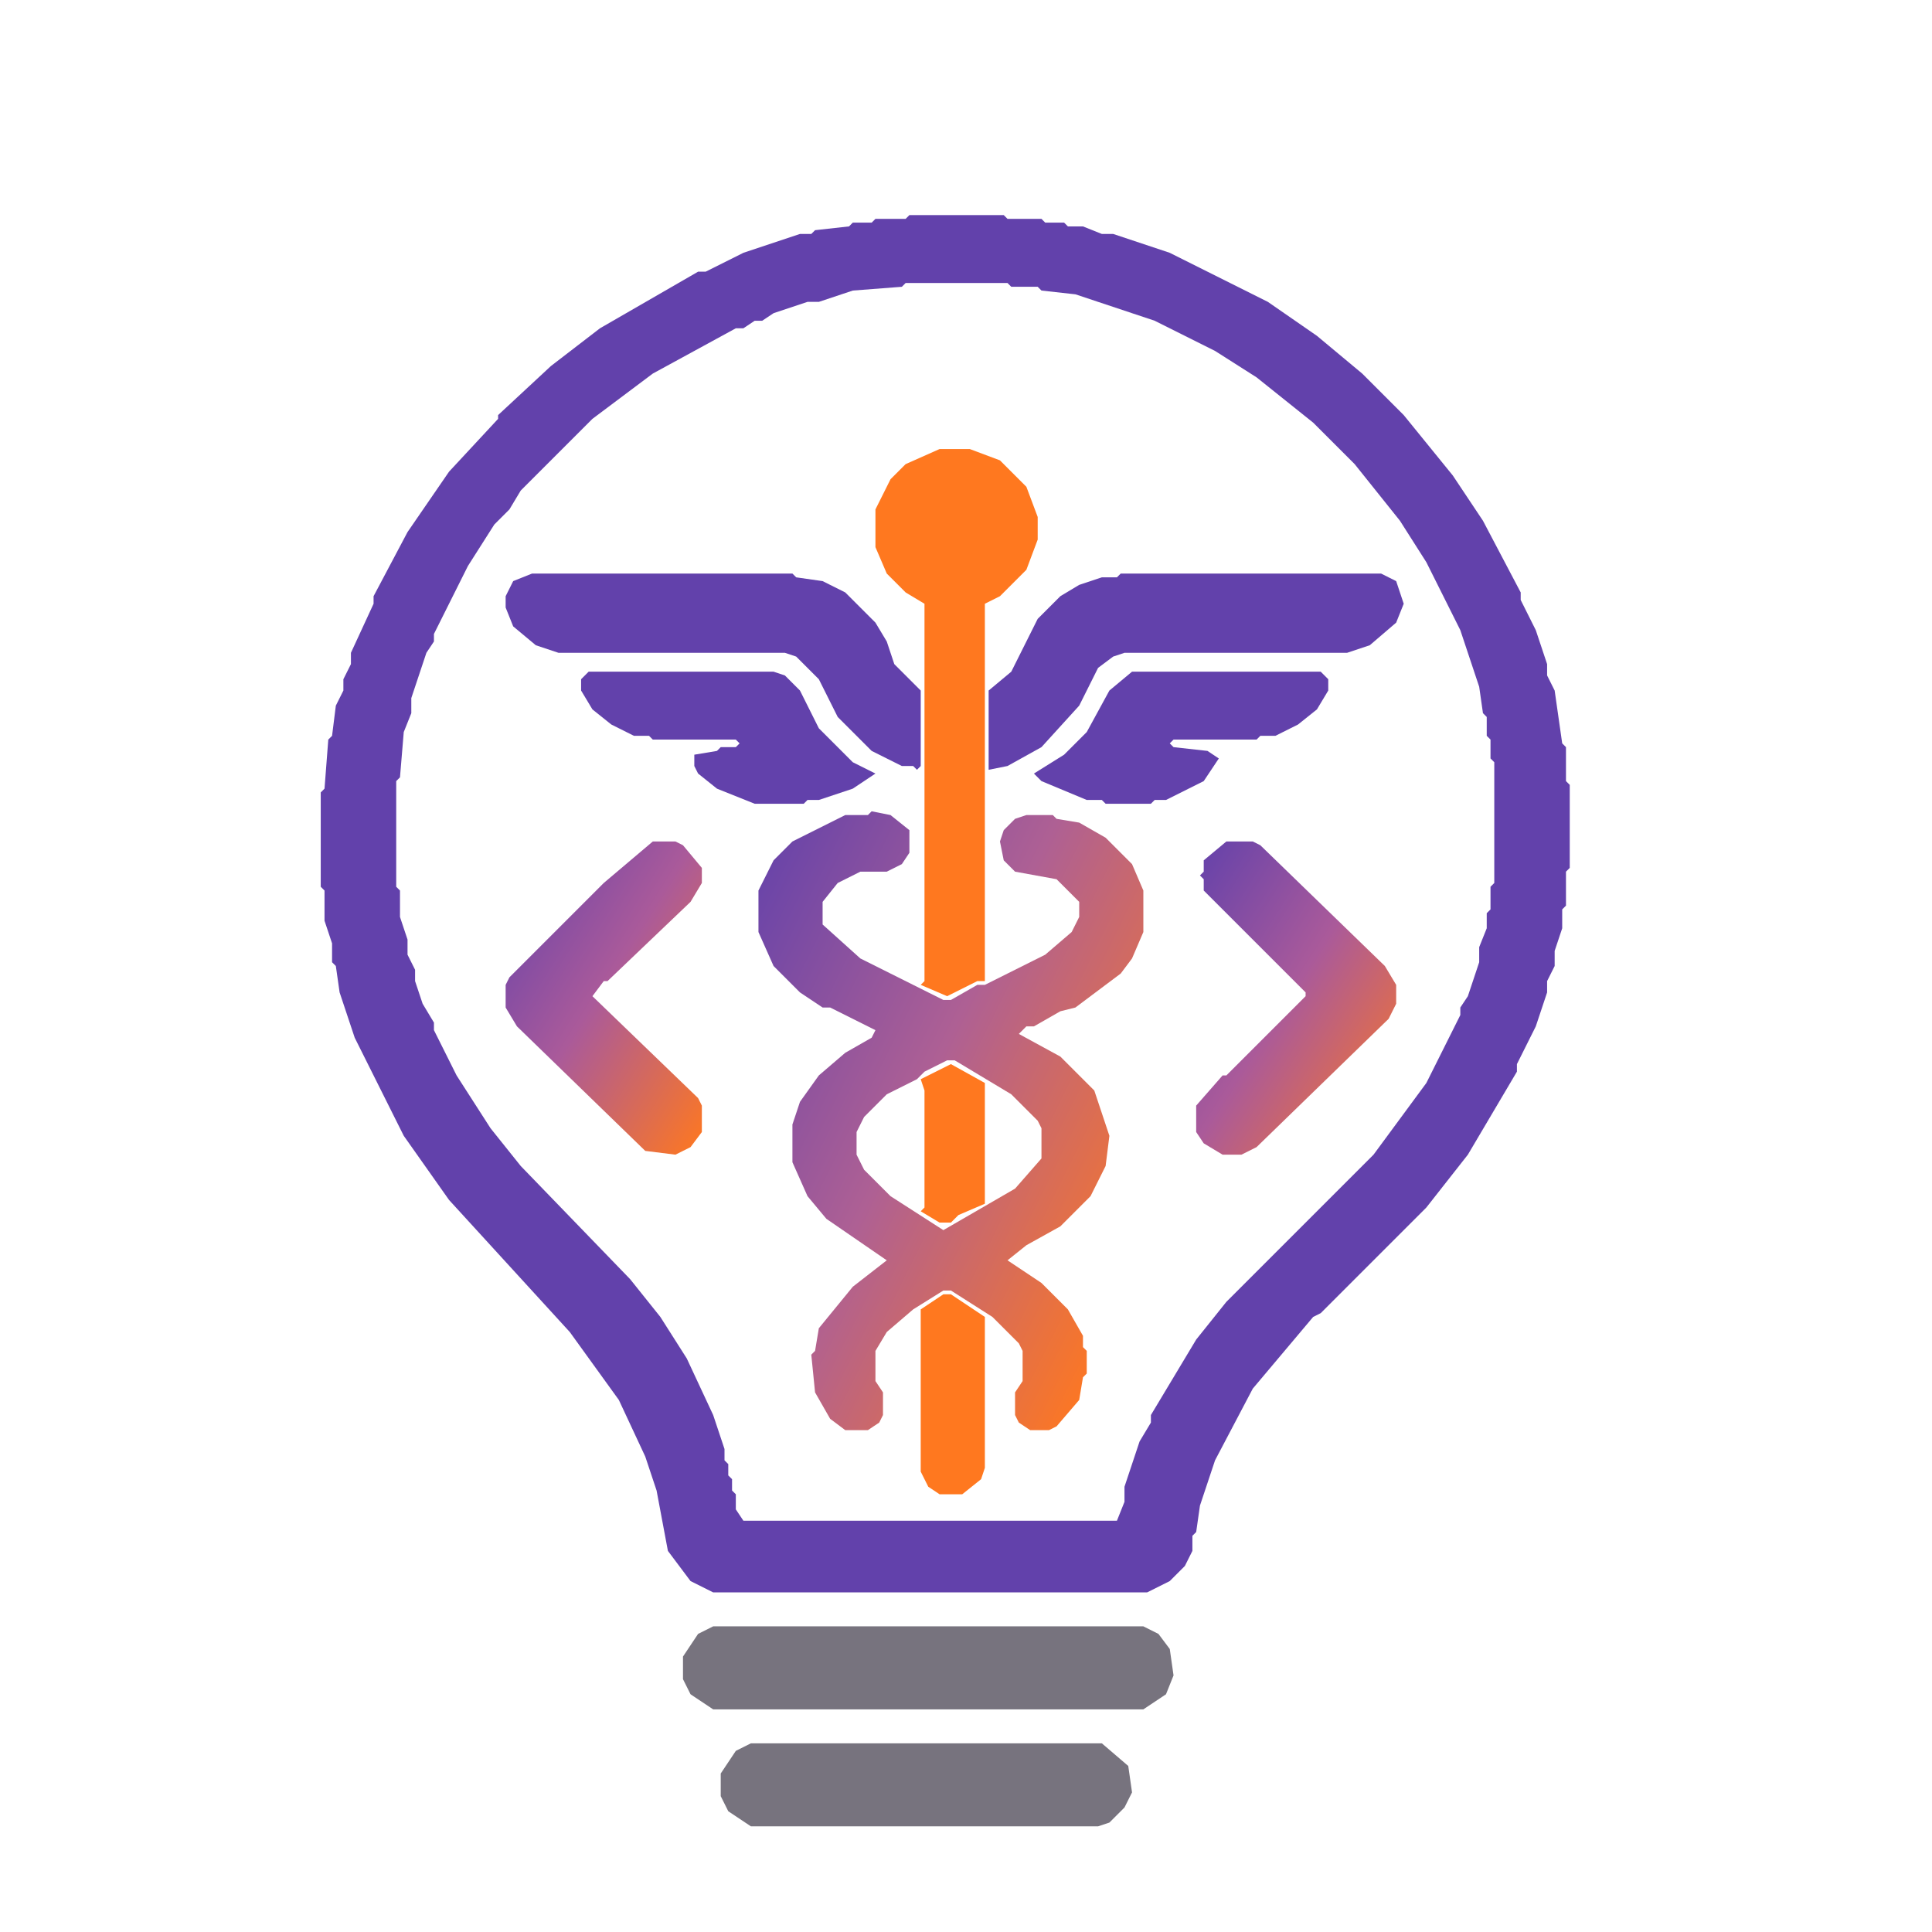
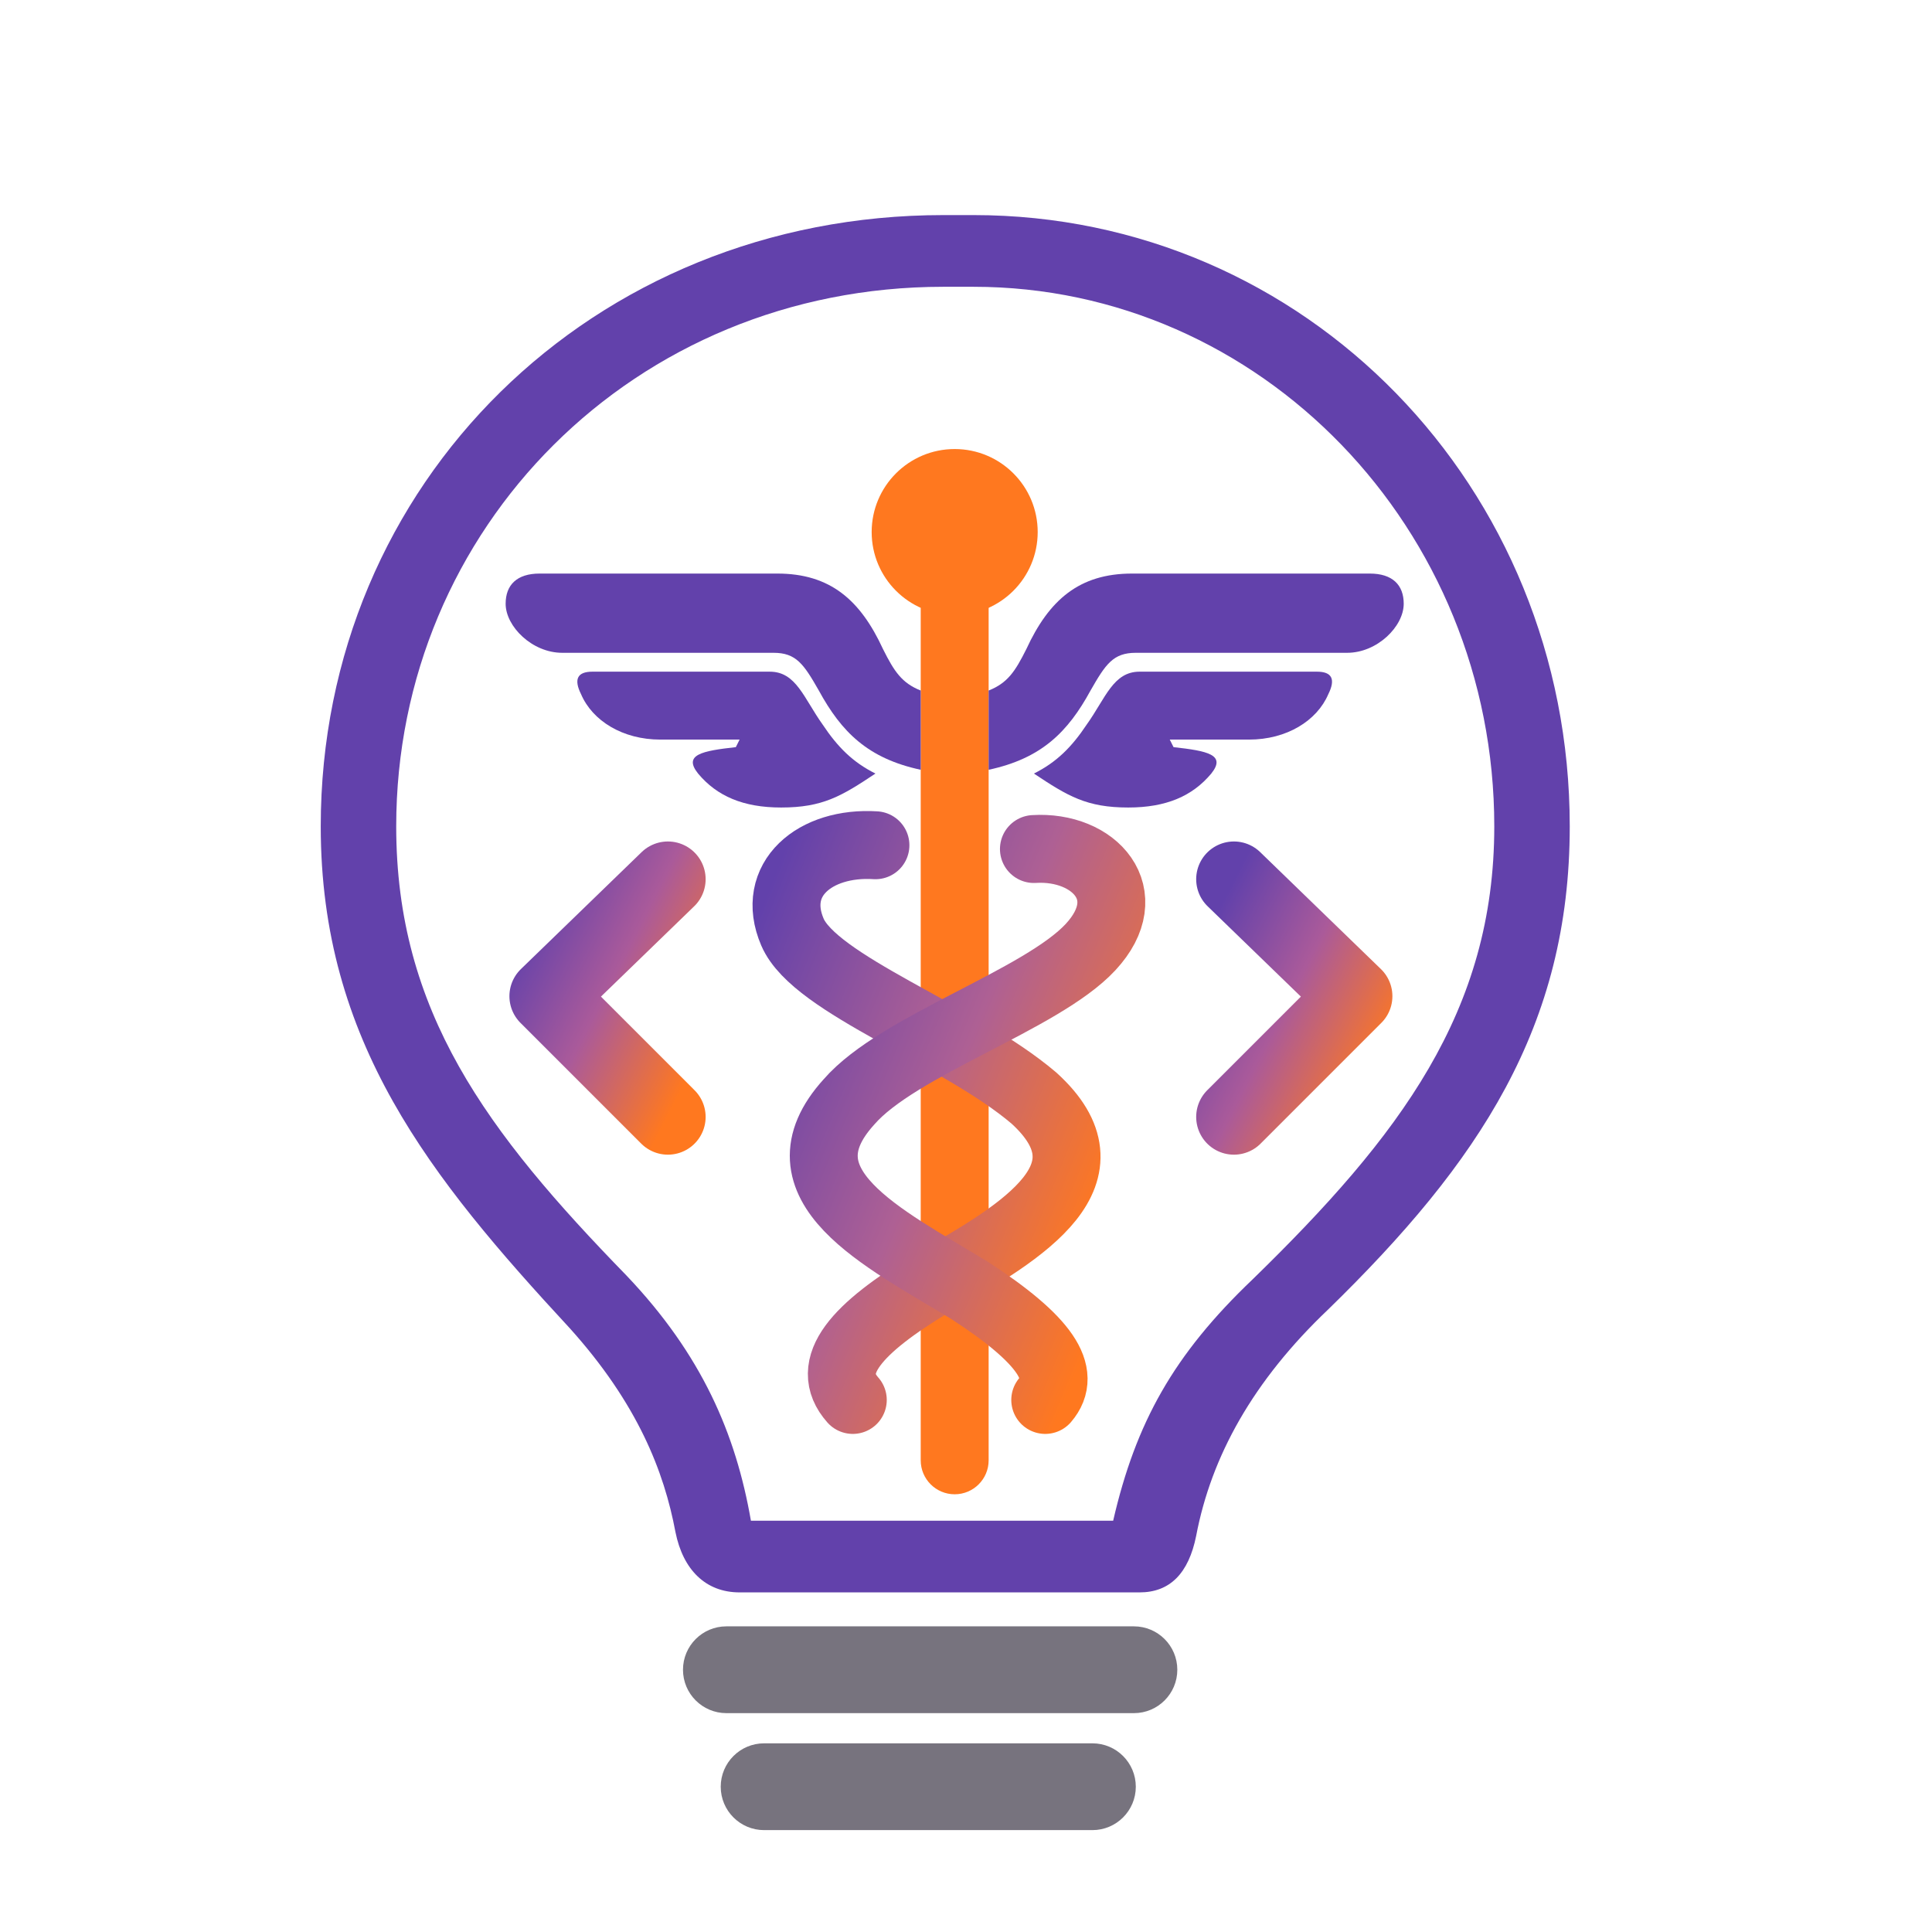
- <svg xmlns="http://www.w3.org/2000/svg" viewBox="0 0 512 512" role="img" aria-label="Lâmpada com código e símbolo da contabilidade">
+ <svg xmlns="http://www.w3.org/2000/svg" viewBox="0 0 512 512" shape-rendering="geometricPrecision" role="img" aria-label="Lâmpada com código e símbolo da contabilidade">
  <defs>
    <linearGradient id="logo-code-gradient" x1="0" y1="0" x2="1" y2="1">
      <stop stop-color="#6241ab" />
      <stop offset=".48" stop-color="#aa5a9a" />
      <stop offset="1" stop-color="#ff781f" />
    </linearGradient>
    <linearGradient id="logo-snake-gradient" x1="0" y1="0" x2="1" y2=".8">
      <stop stop-color="#6241ab" />
      <stop offset=".48" stop-color="#ae6094" />
      <stop offset="1" stop-color="#ff781f" />
    </linearGradient>
  </defs>
-   <path class="bulb-outline" d="M226,77 239,76 240,75 267,75 268,76 275,76 276,77 285,78 306,85 322,93 333,100 348,112 359,123 371,138 378,149 387,167 392,182 393,189 394,190 394,195 395,196 395,201 396,202 396,234 395,235 395,241 394,242 394,246 392,251 392,255 389,264 387,267 387,269 378,287 364,306 325,345 317,355 305,375 305,377 302,382 298,394 298,398 296,403 197,403 195,400 195,396 194,395 194,392 193,391 193,388 192,387 192,384 189,375 182,360 175,349 167,339 138,309 130,299 121,285 115,273 115,271 112,266 110,260 110,257 108,253 108,249 106,243 106,236 105,235 105,207 106,206 107,194 109,189 109,185 113,173 115,170 115,168 124,150 131,139 135,135 138,130 157,111 173,99 195,87 197,87 200,85 202,85 205,83 214,80 217,80ZM216,61 215,62 212,62 197,67 187,72 185,72 159,87 146,97 132,110 132,111 119,125 108,141 99,158 99,160 93,173 93,176 91,180 91,183 89,187 88,195 87,196 86,209 85,210 85,235 86,236 86,244 88,250 88,255 89,256 90,263 94,275 107,301 119,318 151,353 164,371 171,386 174,395 177,411 183,419 189,422 304,422 310,419 314,415 316,411 316,407 317,406 318,399 322,387 332,368 348,349 350,348 378,320 389,306 402,284 402,282 407,272 410,263 410,260 412,256 412,252 414,246 414,241 415,240 415,231 416,230 416,208 415,207 415,198 414,197 412,183 410,179 410,176 407,167 403,159 403,157 393,138 385,126 372,110 361,99 349,89 336,80 310,67 295,62 292,62 287,60 283,60 282,59 277,59 276,58 267,58 266,57 241,57 240,58 232,58 231,59 226,59 225,60Z" fill="#6241ab" fill-rule="evenodd" />
-   <path class="bulb-staff" d="M250,343 244,347 244,390 246,394 249,396 255,396 260,392 261,389 261,349 252,343ZM252,282 244,286 245,289 245,320 244,321 249,324 252,324 254,322 261,319 261,287ZM257,119 249,119 240,123 236,127 232,135 232,145 235,152 240,157 245,160 245,260 244,261 251,264 259,260 261,260 261,160 265,158 272,151 275,143 275,137 272,129 265,122Z" fill="#ff781f" fill-rule="evenodd" />
-   <path class="bulb-wings" d="M274,205 276,207 288,212 292,212 293,213 305,213 306,212 309,212 319,207 323,201 320,199 311,198 310,197 311,196 333,196 334,195 338,195 344,192 349,188 352,183 352,180 350,178 300,178 294,183 288,194 282,200ZM154,180 154,183 157,188 162,192 168,195 172,195 173,196 195,196 196,197 195,198 191,198 190,199 184,200 184,203 185,205 190,209 200,213 213,213 214,212 217,212 226,209 232,205 226,202 217,193 212,183 208,179 205,178 156,178ZM262,204 267,203 276,198 286,187 291,177 295,174 298,173 357,173 363,171 370,165 372,160 370,154 366,152 297,152 296,153 292,153 286,155 281,158 275,164 268,178 262,183ZM134,158 134,161 136,166 142,171 148,173 208,173 211,174 217,180 222,190 231,199 239,203 242,203 243,204 244,203 244,183 237,176 235,170 232,165 224,157 218,154 211,153 210,152 141,152 136,154Z" fill="#6241ab" fill-rule="evenodd" />
-   <path class="bulb-snakes" d="M253,281 268,290 275,297 276,299 276,307 269,315 250,326 236,317 229,310 227,306 227,300 229,296 235,290 243,286 245,284 251,281ZM210,223 205,228 201,236 201,247 205,256 212,263 218,267 220,267 232,273 231,275 224,279 217,285 212,292 210,298 210,308 214,317 219,323 235,334 226,341 217,352 216,358 215,359 216,369 220,376 224,379 230,379 233,377 234,375 234,369 232,366 232,358 235,353 242,347 250,342 252,342 263,349 270,356 271,358 271,366 269,369 269,375 270,377 273,379 278,379 280,378 286,371 287,365 288,364 288,358 287,357 287,354 283,347 276,340 267,334 272,330 281,325 289,317 293,309 294,301 290,289 281,280 270,274 272,272 274,272 281,268 285,267 297,258 300,254 303,247 303,236 300,229 293,222 286,218 280,217 279,216 272,216 269,217 266,220 265,223 266,228 269,231 280,233 286,239 286,243 284,247 277,253 261,261 259,261 252,265 250,265 228,254 218,245 218,239 222,234 228,231 235,231 239,229 241,226 241,220 236,216 231,215 230,216 224,216Z" fill="url(#logo-snake-gradient)" fill-rule="evenodd" />
-   <path class="logo-bracket-left" d="M173,223 160,234 135,259 134,261 134,267 137,272 171,305 179,306 183,304 186,300 186,293 185,291 157,264 160,260 161,260 183,239 186,234 186,230 181,224 179,223Z" fill="url(#logo-code-gradient)" fill-rule="evenodd" />
-   <path class="logo-bracket-right" d="M325,223 319,228 319,231 318,232 319,233 319,236 346,263 346,264 325,285 324,285 317,293 317,300 319,303 324,306 329,306 333,304 368,270 370,266 370,261 367,256 334,224 332,223Z" fill="url(#logo-code-gradient)" fill-rule="evenodd" />
-   <path class="bulb-socket" d="M191,470 191,476 193,480 199,484 291,484 294,483 298,479 300,475 299,468 292,462 199,462 195,464ZM181,439 181,445 183,449 189,453 303,453 309,449 311,444 310,437 307,433 303,431 189,431 185,433Z" fill="#77737e" fill-rule="evenodd" />
+   <path class="bulb-outline" d="M250 57 C157 57 85 128 85 219 C85 276 114 312 151 352 C169 372 176 390 179 406 C181 416 187 422 196 422 H302 C310 422 315 417 317 407 C321 386 332 366 352 347 C392 308 416 272 416 219 C416 129 346 57 258 57 Z M250 76 C168 76 105 140 105 219 C105 268 129 300 166 338 C186 359 195 380 199 403 H295 C301 377 311 359 332 339 C371 301 396 268 396 219 C396 140 334 76 258 76 Z" fill="#6241ab" fill-rule="evenodd" />
+   <g class="bulb-staff" fill="#ff781f">
+     <circle cx="253" cy="141" r="22" />
+     <rect x="244" y="151" width="18" height="245" rx="9" />
+   </g>
+   <g class="bulb-wings" fill="#6241ab">
+     <path d="M244 204 C230 201 223 194 217 183 C213 176 211 173 205 173 H149 C141 173 134 166 134 160 C134 155 137 152 143 152 H206 C220 152 228 159 234 172 C237 178 239 181 244 183 Z" />
+     <path d="M157 178 H204 C211 178 213 185 218 192 C222 198 226 202 232 205 C223 211 218 214 207 214 C197 214 190 211 185 205 C181 200 186 199 195 198 L196 196 H175 C165 196 157 191 154 184 C152 180 153 178 157 178 Z" />
+     <g transform="translate(506 0) scale(-1 1)">
+       <path d="M244 204 C230 201 223 194 217 183 C213 176 211 173 205 173 H149 C141 173 134 166 134 160 C134 155 137 152 143 152 H206 C220 152 228 159 234 172 C237 178 239 181 244 183 Z" />
+       <path d="M157 178 H204 C211 178 213 185 218 192 C222 198 226 202 232 205 C223 211 218 214 207 214 C197 214 190 211 185 205 C181 200 186 199 195 198 L196 196 H175 C165 196 157 191 154 184 C152 180 153 178 157 178 Z" />
+     </g>
+   </g>
+   <g class="bulb-snakes" fill="none" stroke="url(#logo-snake-gradient)" stroke-width="18" stroke-linecap="round" stroke-linejoin="round">
+     <path d="M232 224 C216 223 204 233 210 247 C216 261 254 274 274 291 C296 311 272 326 247 340 C227 352 218 362 226 371" />
+     <path d="M274 225 C290 224 302 237 289 251 C276 265 238 277 225 292 C205 314 234 328 257 342 C277 355 283 364 277 371" />
+   </g>
+   <path class="logo-bracket-left" d="M177 233 L145 264 L177 296" fill="none" stroke="url(#logo-code-gradient)" stroke-width="20" stroke-linecap="round" stroke-linejoin="round" />
+   <path class="logo-bracket-right" d="M327 233 L359 264 L327 296" fill="none" stroke="url(#logo-code-gradient)" stroke-width="20" stroke-linecap="round" stroke-linejoin="round" />
+   <g class="bulb-socket" fill="#77737e">
+     <rect x="181" y="431" width="131" height="23" rx="11.5" />
+     <rect x="191" y="462" width="110" height="23" rx="11.5" />
+   </g>
</svg>
